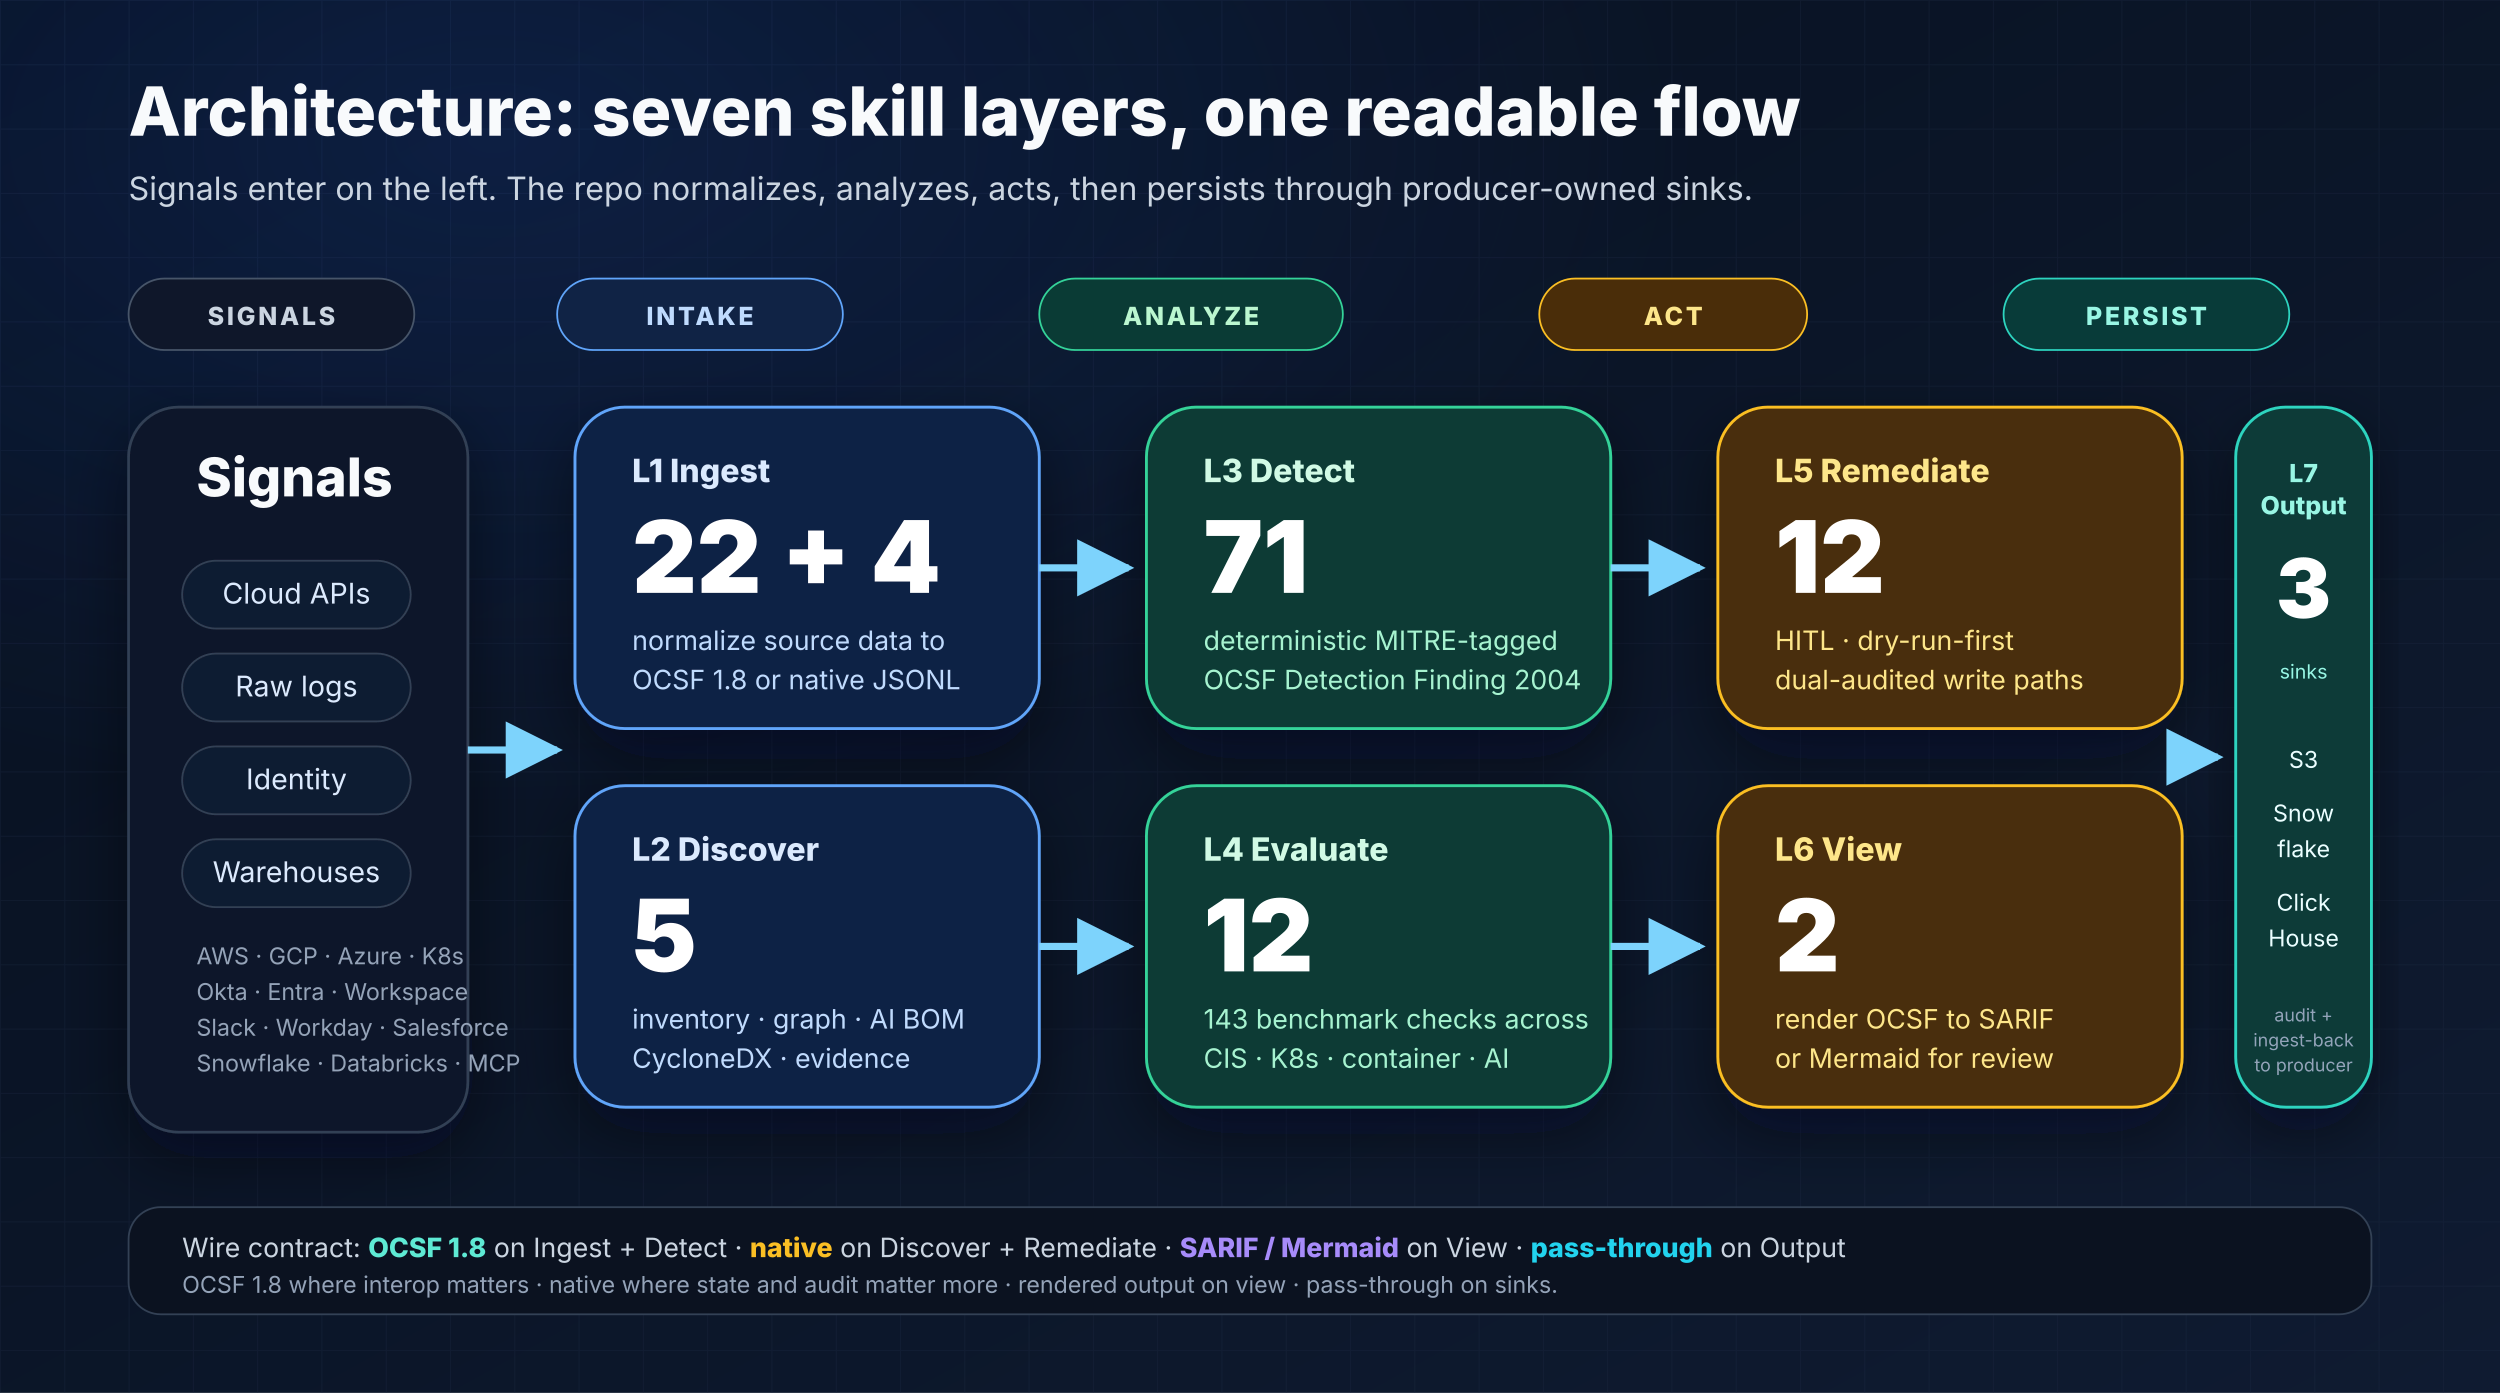
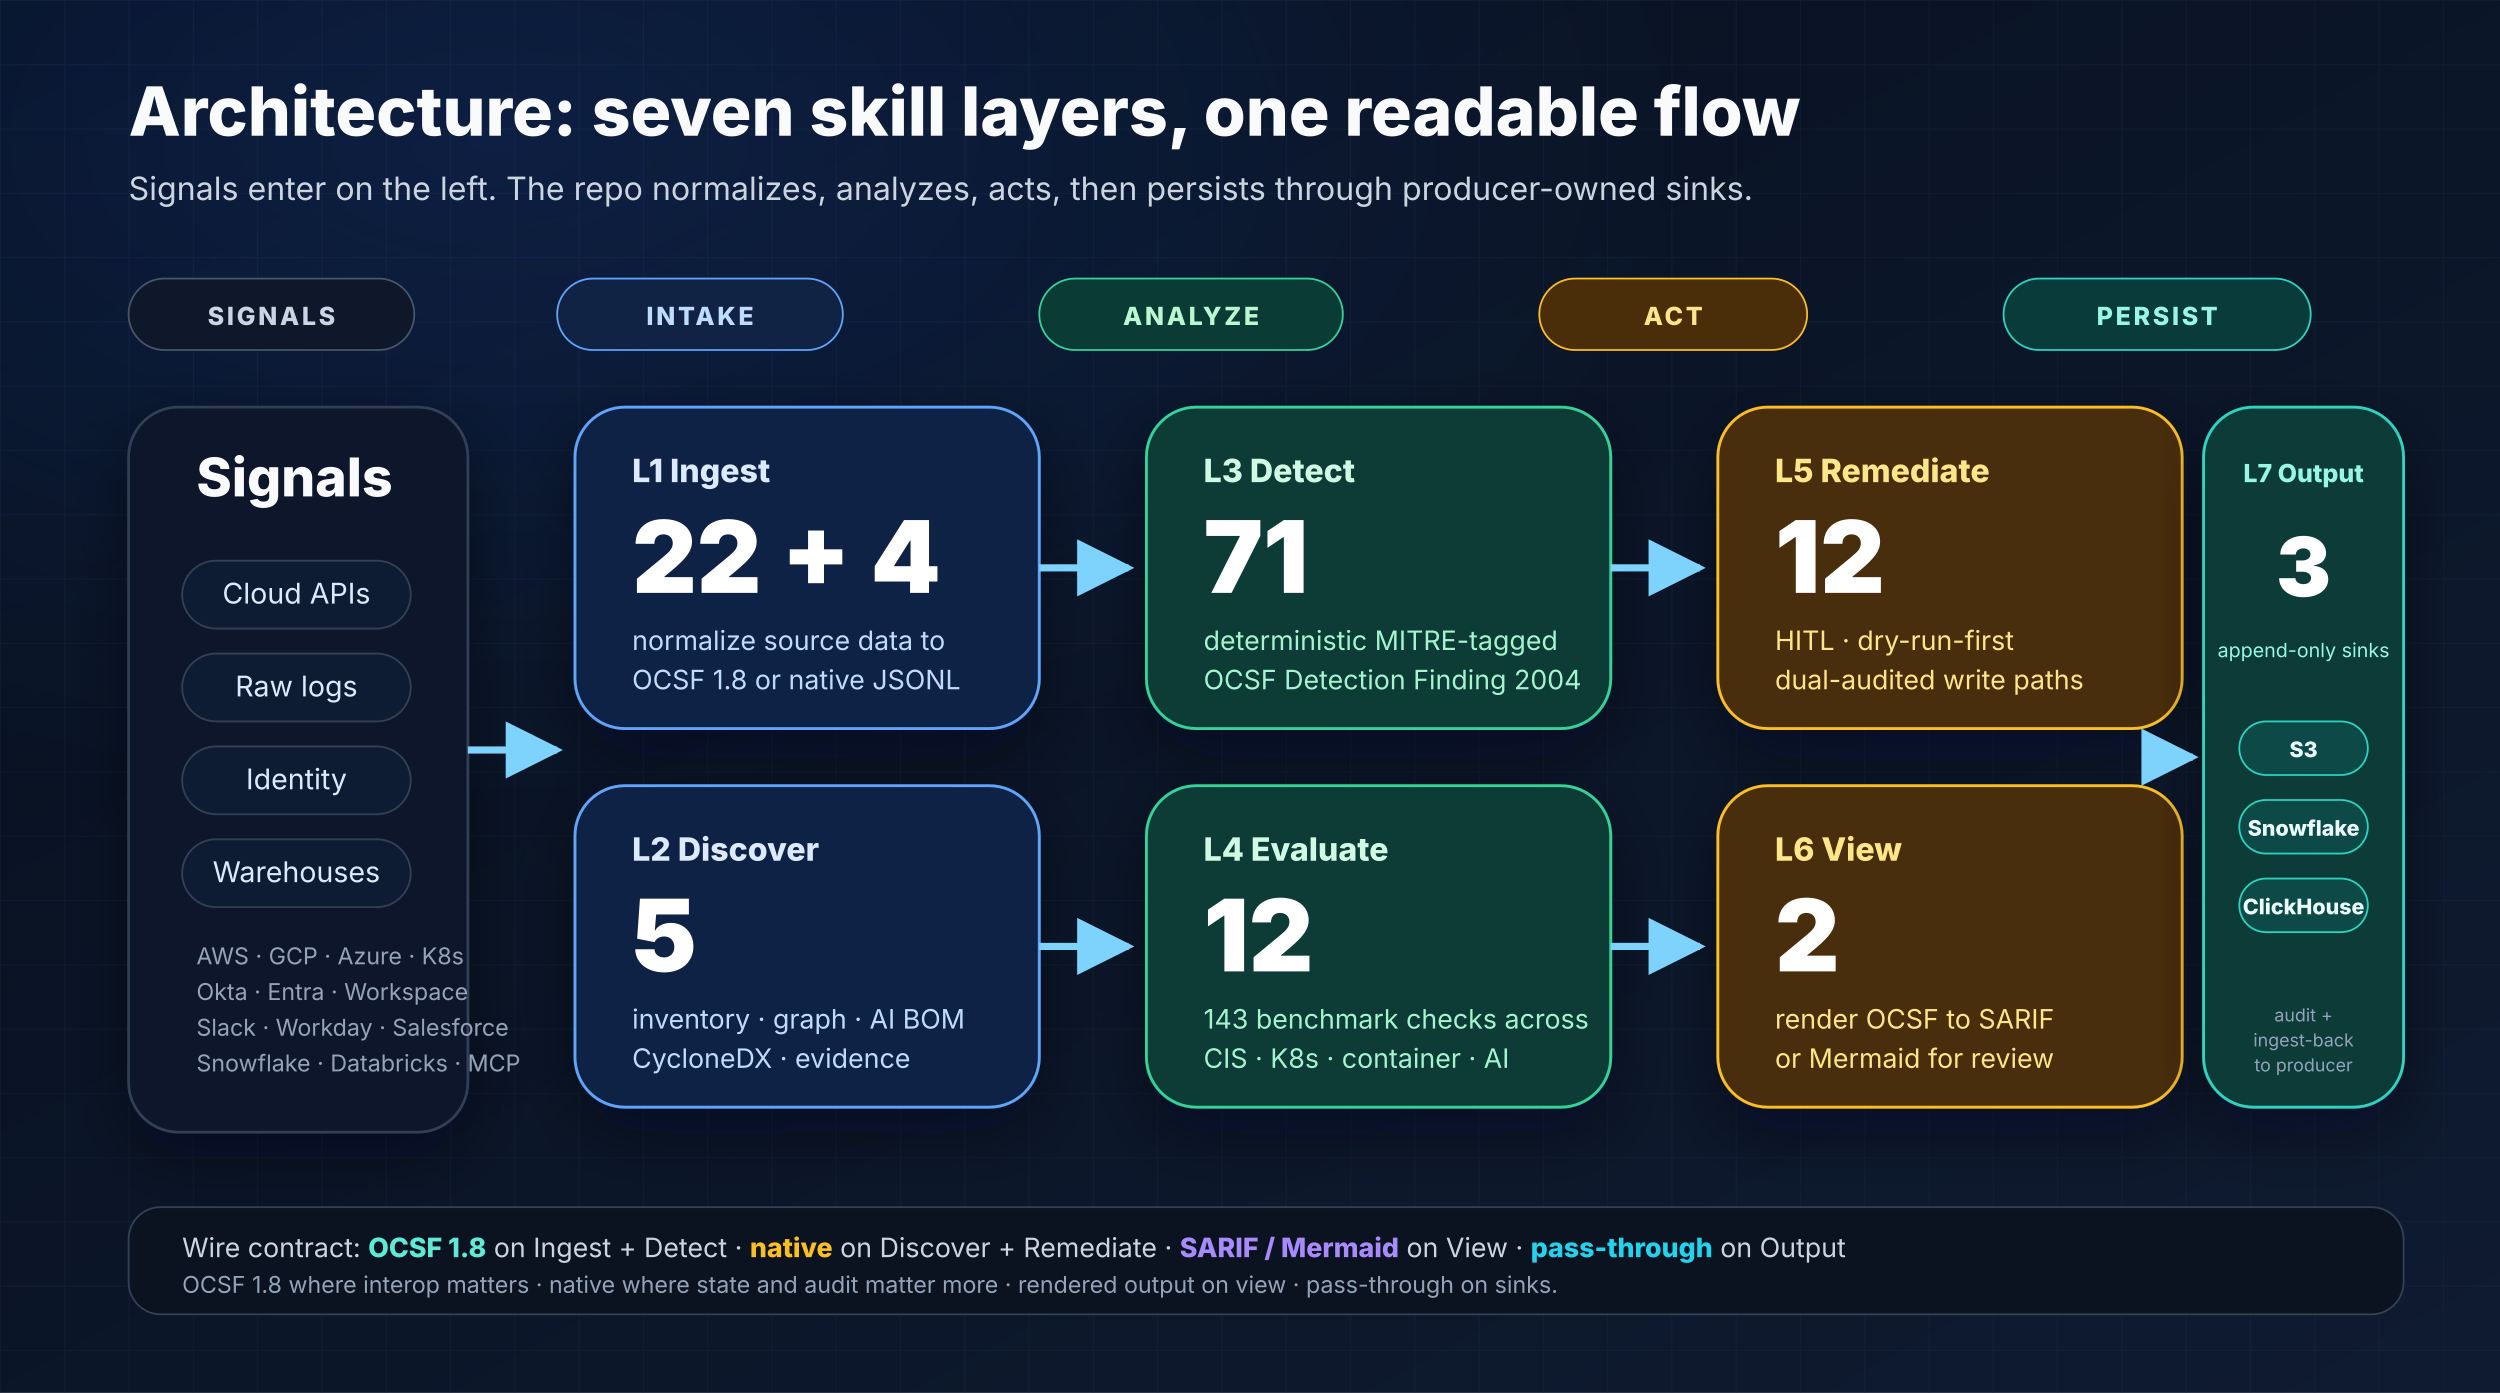
<svg xmlns="http://www.w3.org/2000/svg" width="1400" height="780" viewBox="0 0 1400 780" role="img" aria-labelledby="layers-title layers-desc">
  <defs>
    <linearGradient id="bg" x1="0" y1="0" x2="1" y2="1">
      <stop offset="0%" stop-color="#07101f" />
      <stop offset="100%" stop-color="#0f1b31" />
    </linearGradient>
    <radialGradient id="glow" cx="20%" cy="10%" r="80%">
      <stop offset="0%" stop-color="#2563eb" stop-opacity="0.16" />
      <stop offset="60%" stop-color="#2563eb" stop-opacity="0" />
      <stop offset="100%" stop-color="#2563eb" stop-opacity="0" />
    </radialGradient>
    <pattern id="grid" x="0" y="0" width="36" height="36" patternUnits="userSpaceOnUse">
      <path d="M36 0H0V36" fill="none" stroke="#1d2942" stroke-opacity="0.35" stroke-width="1" />
    </pattern>
    <filter id="shadow" x="-20%" y="-20%" width="140%" height="140%">
      <feDropShadow dx="0" dy="14" stdDeviation="18" flood-color="#020617" flood-opacity="0.45" />
    </filter>
    <marker id="arrow" viewBox="0 0 10 10" refX="9" refY="5" markerWidth="8" markerHeight="8" orient="auto">
      <path d="M0 0L10 5L0 10z" fill="#7dd3fc" />
    </marker>
  </defs>
  <rect width="1400" height="780" fill="url(#bg)" />
  <rect width="1400" height="780" fill="url(#grid)" />
  <rect width="1400" height="780" fill="url(#glow)" />
  <g font-family="Inter, Arial, sans-serif">
    <text x="72" y="76" font-size="38" font-weight="800" fill="#f8fafc">Architecture: seven skill layers, one readable flow</text>
    <text x="72" y="112" font-size="18" fill="#cbd5e1">Signals enter on the left. The repo normalizes, analyzes, acts, then persists through producer-owned sinks.</text>
    <g transform="translate(72,156)">
      <rect x="0" y="0" width="160" height="40" rx="20" fill="#0f172a" stroke="#475569" />
      <text x="80" y="26" text-anchor="middle" font-size="14" font-weight="800" fill="#cbd5e1" letter-spacing="1.5">SIGNALS</text>
      <rect x="240" y="0" width="160" height="40" rx="20" fill="#102345" stroke="#60a5fa" />
      <text x="320" y="26" text-anchor="middle" font-size="14" font-weight="800" fill="#bfdbfe" letter-spacing="1.5">INTAKE</text>
      <rect x="510" y="0" width="170" height="40" rx="20" fill="#0a3b35" stroke="#34d399" />
      <text x="595" y="26" text-anchor="middle" font-size="14" font-weight="800" fill="#bbf7d0" letter-spacing="1.5">ANALYZE</text>
      <rect x="790" y="0" width="150" height="40" rx="20" fill="#4a2d09" stroke="#fbbf24" />
      <text x="865" y="26" text-anchor="middle" font-size="14" font-weight="800" fill="#fde68a" letter-spacing="1.5">ACT</text>
-       <rect x="1050" y="0" width="160" height="40" rx="20" fill="#083b39" stroke="#2dd4bf" />
-       <text x="1130" y="26" text-anchor="middle" font-size="14" font-weight="800" fill="#99f6e4" letter-spacing="1.5">PERSIST</text>
+       <rect x="1050" y="0" width="172" height="40" rx="20" fill="#083b39" stroke="#2dd4bf" />
+       <text x="1136" y="26" text-anchor="middle" font-size="14" font-weight="800" fill="#99f6e4" letter-spacing="1.5">PERSIST</text>
    </g>
    <g filter="url(#shadow)">
      <rect x="72" y="228" width="190" height="406" rx="28" fill="#0f172a" stroke="#334155" stroke-width="1.5" />
      <text x="110" y="278" font-size="30" font-weight="800" fill="#f8fafc">Signals</text>
      <g font-size="16" fill="#dbeafe">
        <rect x="102" y="314" width="128" height="38" rx="19" fill="#111c30" stroke="#334155" />
        <text x="166" y="338" text-anchor="middle">Cloud APIs</text>
        <rect x="102" y="366" width="128" height="38" rx="19" fill="#111c30" stroke="#334155" />
        <text x="166" y="390" text-anchor="middle">Raw logs</text>
        <rect x="102" y="418" width="128" height="38" rx="19" fill="#111c30" stroke="#334155" />
        <text x="166" y="442" text-anchor="middle">Identity</text>
        <rect x="102" y="470" width="128" height="38" rx="19" fill="#111c30" stroke="#334155" />
        <text x="166" y="494" text-anchor="middle">Warehouses</text>
      </g>
      <text x="110" y="540" font-size="13" fill="#94a3b8">AWS · GCP · Azure · K8s</text>
      <text x="110" y="560" font-size="13" fill="#94a3b8">Okta · Entra · Workspace</text>
      <text x="110" y="580" font-size="13" fill="#94a3b8">Slack · Workday · Salesforce</text>
      <text x="110" y="600" font-size="13" fill="#94a3b8">Snowflake · Databricks · MCP</text>
    </g>
    <g filter="url(#shadow)">
      <rect x="322" y="228" width="260" height="180" rx="28" fill="#112244" stroke="#60a5fa" stroke-width="1.6" />
      <text x="354" y="270" font-size="18" font-weight="800" fill="#dbeafe">L1 Ingest</text>
      <text x="354" y="332" font-size="56" font-weight="900" fill="#ffffff">22 + 4</text>
      <text x="354" y="364" font-size="15" fill="#bfdbfe">normalize source data to</text>
      <text x="354" y="386" font-size="15" fill="#bfdbfe">OCSF 1.8 or native JSONL</text>
      <rect x="322" y="440" width="260" height="180" rx="28" fill="#112244" stroke="#60a5fa" stroke-width="1.6" />
      <text x="354" y="482" font-size="18" font-weight="800" fill="#dbeafe">L2 Discover</text>
      <text x="354" y="544" font-size="56" font-weight="900" fill="#ffffff">5</text>
      <text x="354" y="576" font-size="15" fill="#bfdbfe">inventory · graph · AI BOM</text>
      <text x="354" y="598" font-size="15" fill="#bfdbfe">CycloneDX · evidence</text>
    </g>
    <g filter="url(#shadow)">
      <rect x="642" y="228" width="260" height="180" rx="28" fill="#0a3b35" stroke="#34d399" stroke-width="1.6" />
      <text x="674" y="270" font-size="18" font-weight="800" fill="#d1fae5">L3 Detect</text>
      <text x="674" y="332" font-size="56" font-weight="900" fill="#ffffff">71</text>
      <text x="674" y="364" font-size="15" fill="#a7f3d0">deterministic MITRE-tagged</text>
      <text x="674" y="386" font-size="15" fill="#a7f3d0">OCSF Detection Finding 2004</text>
      <rect x="642" y="440" width="260" height="180" rx="28" fill="#0a3b35" stroke="#34d399" stroke-width="1.6" />
      <text x="674" y="482" font-size="18" font-weight="800" fill="#d1fae5">L4 Evaluate</text>
      <text x="674" y="544" font-size="56" font-weight="900" fill="#ffffff">12</text>
      <text x="674" y="576" font-size="15" fill="#a7f3d0">143 benchmark checks across</text>
      <text x="674" y="598" font-size="15" fill="#a7f3d0">CIS · K8s · container · AI</text>
    </g>
    <g filter="url(#shadow)">
      <rect x="962" y="228" width="260" height="180" rx="28" fill="#4a2d09" stroke="#fbbf24" stroke-width="1.6" />
      <text x="994" y="270" font-size="18" font-weight="800" fill="#fde68a">L5 Remediate</text>
      <text x="994" y="332" font-size="56" font-weight="900" fill="#ffffff">12</text>
      <text x="994" y="364" font-size="15" fill="#fde68a">HITL · dry-run-first</text>
      <text x="994" y="386" font-size="15" fill="#fde68a">dual-audited write paths</text>
      <rect x="962" y="440" width="260" height="180" rx="28" fill="#4a2d09" stroke="#fbbf24" stroke-width="1.6" />
      <text x="994" y="482" font-size="18" font-weight="800" fill="#fde68a">L6 View</text>
      <text x="994" y="544" font-size="56" font-weight="900" fill="#ffffff">2</text>
      <text x="994" y="576" font-size="15" fill="#fde68a">render OCSF to SARIF</text>
      <text x="994" y="598" font-size="15" fill="#fde68a">or Mermaid for review</text>
    </g>
    <g filter="url(#shadow)">
-       <rect x="1252" y="228" width="76" height="392" rx="28" fill="#083b39" stroke="#2dd4bf" stroke-width="1.6" />
-       <text x="1290" y="270" text-anchor="middle" font-size="14" font-weight="800" fill="#99f6e4">L7</text>
-       <text x="1290" y="288" text-anchor="middle" font-size="14" font-weight="800" fill="#99f6e4">Output</text>
-       <text x="1290" y="346" text-anchor="middle" font-size="46" font-weight="900" fill="#ffffff">3</text>
-       <text x="1290" y="380" text-anchor="middle" font-size="11" fill="#99f6e4">sinks</text>
-       <g font-size="13" fill="#ecfeff">
-         <text x="1290" y="430" text-anchor="middle">S3</text>
-         <text x="1290" y="460" text-anchor="middle">Snow</text>
-         <text x="1290" y="480" text-anchor="middle">flake</text>
-         <text x="1290" y="510" text-anchor="middle">Click</text>
-         <text x="1290" y="530" text-anchor="middle">House</text>
+       <rect x="1234" y="228" width="112" height="392" rx="28" fill="#083b39" stroke="#2dd4bf" stroke-width="1.6" />
+       <text x="1290" y="270" text-anchor="middle" font-size="14" font-weight="800" fill="#99f6e4">L7 Output</text>
+       <text x="1290" y="334" text-anchor="middle" font-size="46" font-weight="900" fill="#ffffff">3</text>
+       <text x="1290" y="368" text-anchor="middle" font-size="11" fill="#99f6e4">append-only sinks</text>
+       <g font-size="12" font-weight="800" fill="#ecfeff">
+         <rect x="1254" y="404" width="72" height="30" rx="15" fill="#0b4a46" stroke="#2dd4bf" />
+         <text x="1290" y="424" text-anchor="middle">S3</text>
+         <rect x="1254" y="448" width="72" height="30" rx="15" fill="#0b4a46" stroke="#2dd4bf" />
+         <text x="1290" y="468" text-anchor="middle">Snowflake</text>
+         <rect x="1254" y="492" width="72" height="30" rx="15" fill="#0b4a46" stroke="#2dd4bf" />
+         <text x="1290" y="512" text-anchor="middle">ClickHouse</text>
      </g>
      <text x="1290" y="572" text-anchor="middle" font-size="10" fill="#94a3b8">audit +</text>
      <text x="1290" y="586" text-anchor="middle" font-size="10" fill="#94a3b8">ingest-back</text>
      <text x="1290" y="600" text-anchor="middle" font-size="10" fill="#94a3b8">to producer</text>
    </g>
    <path d="M262 420H312" stroke="#7dd3fc" stroke-width="4" fill="none" marker-end="url(#arrow)" />
    <path d="M582 318H632" stroke="#7dd3fc" stroke-width="4" fill="none" marker-end="url(#arrow)" />
    <path d="M582 530H632" stroke="#7dd3fc" stroke-width="4" fill="none" marker-end="url(#arrow)" />
    <path d="M902 318H952" stroke="#7dd3fc" stroke-width="4" fill="none" marker-end="url(#arrow)" />
    <path d="M902 530H952" stroke="#7dd3fc" stroke-width="4" fill="none" marker-end="url(#arrow)" />
-     <path d="M1222 424H1242" stroke="#7dd3fc" stroke-width="4" fill="none" marker-end="url(#arrow)" />
-     <rect x="72" y="676" width="1256" height="60" rx="18" fill="#0b1220" stroke="#334155" />
+     <path d="M1222 424H1228" stroke="#7dd3fc" stroke-width="4" fill="none" marker-end="url(#arrow)" />
+     <rect x="72" y="676" width="1274" height="60" rx="18" fill="#0b1220" stroke="#334155" />
    <text x="102" y="704" font-size="15" fill="#cbd5e1">Wire contract: <tspan font-weight="800" fill="#5eead4">OCSF 1.8</tspan> on Ingest + Detect · <tspan font-weight="800" fill="#fbbf24">native</tspan> on Discover + Remediate · <tspan font-weight="800" fill="#a78bfa">SARIF / Mermaid</tspan> on View · <tspan font-weight="800" fill="#22d3ee">pass-through</tspan> on Output</text>
    <text x="102" y="724" font-size="13" fill="#94a3b8">OCSF 1.8 where interop matters · native where state and audit matter more · rendered output on view · pass-through on sinks.</text>
  </g>
</svg>
